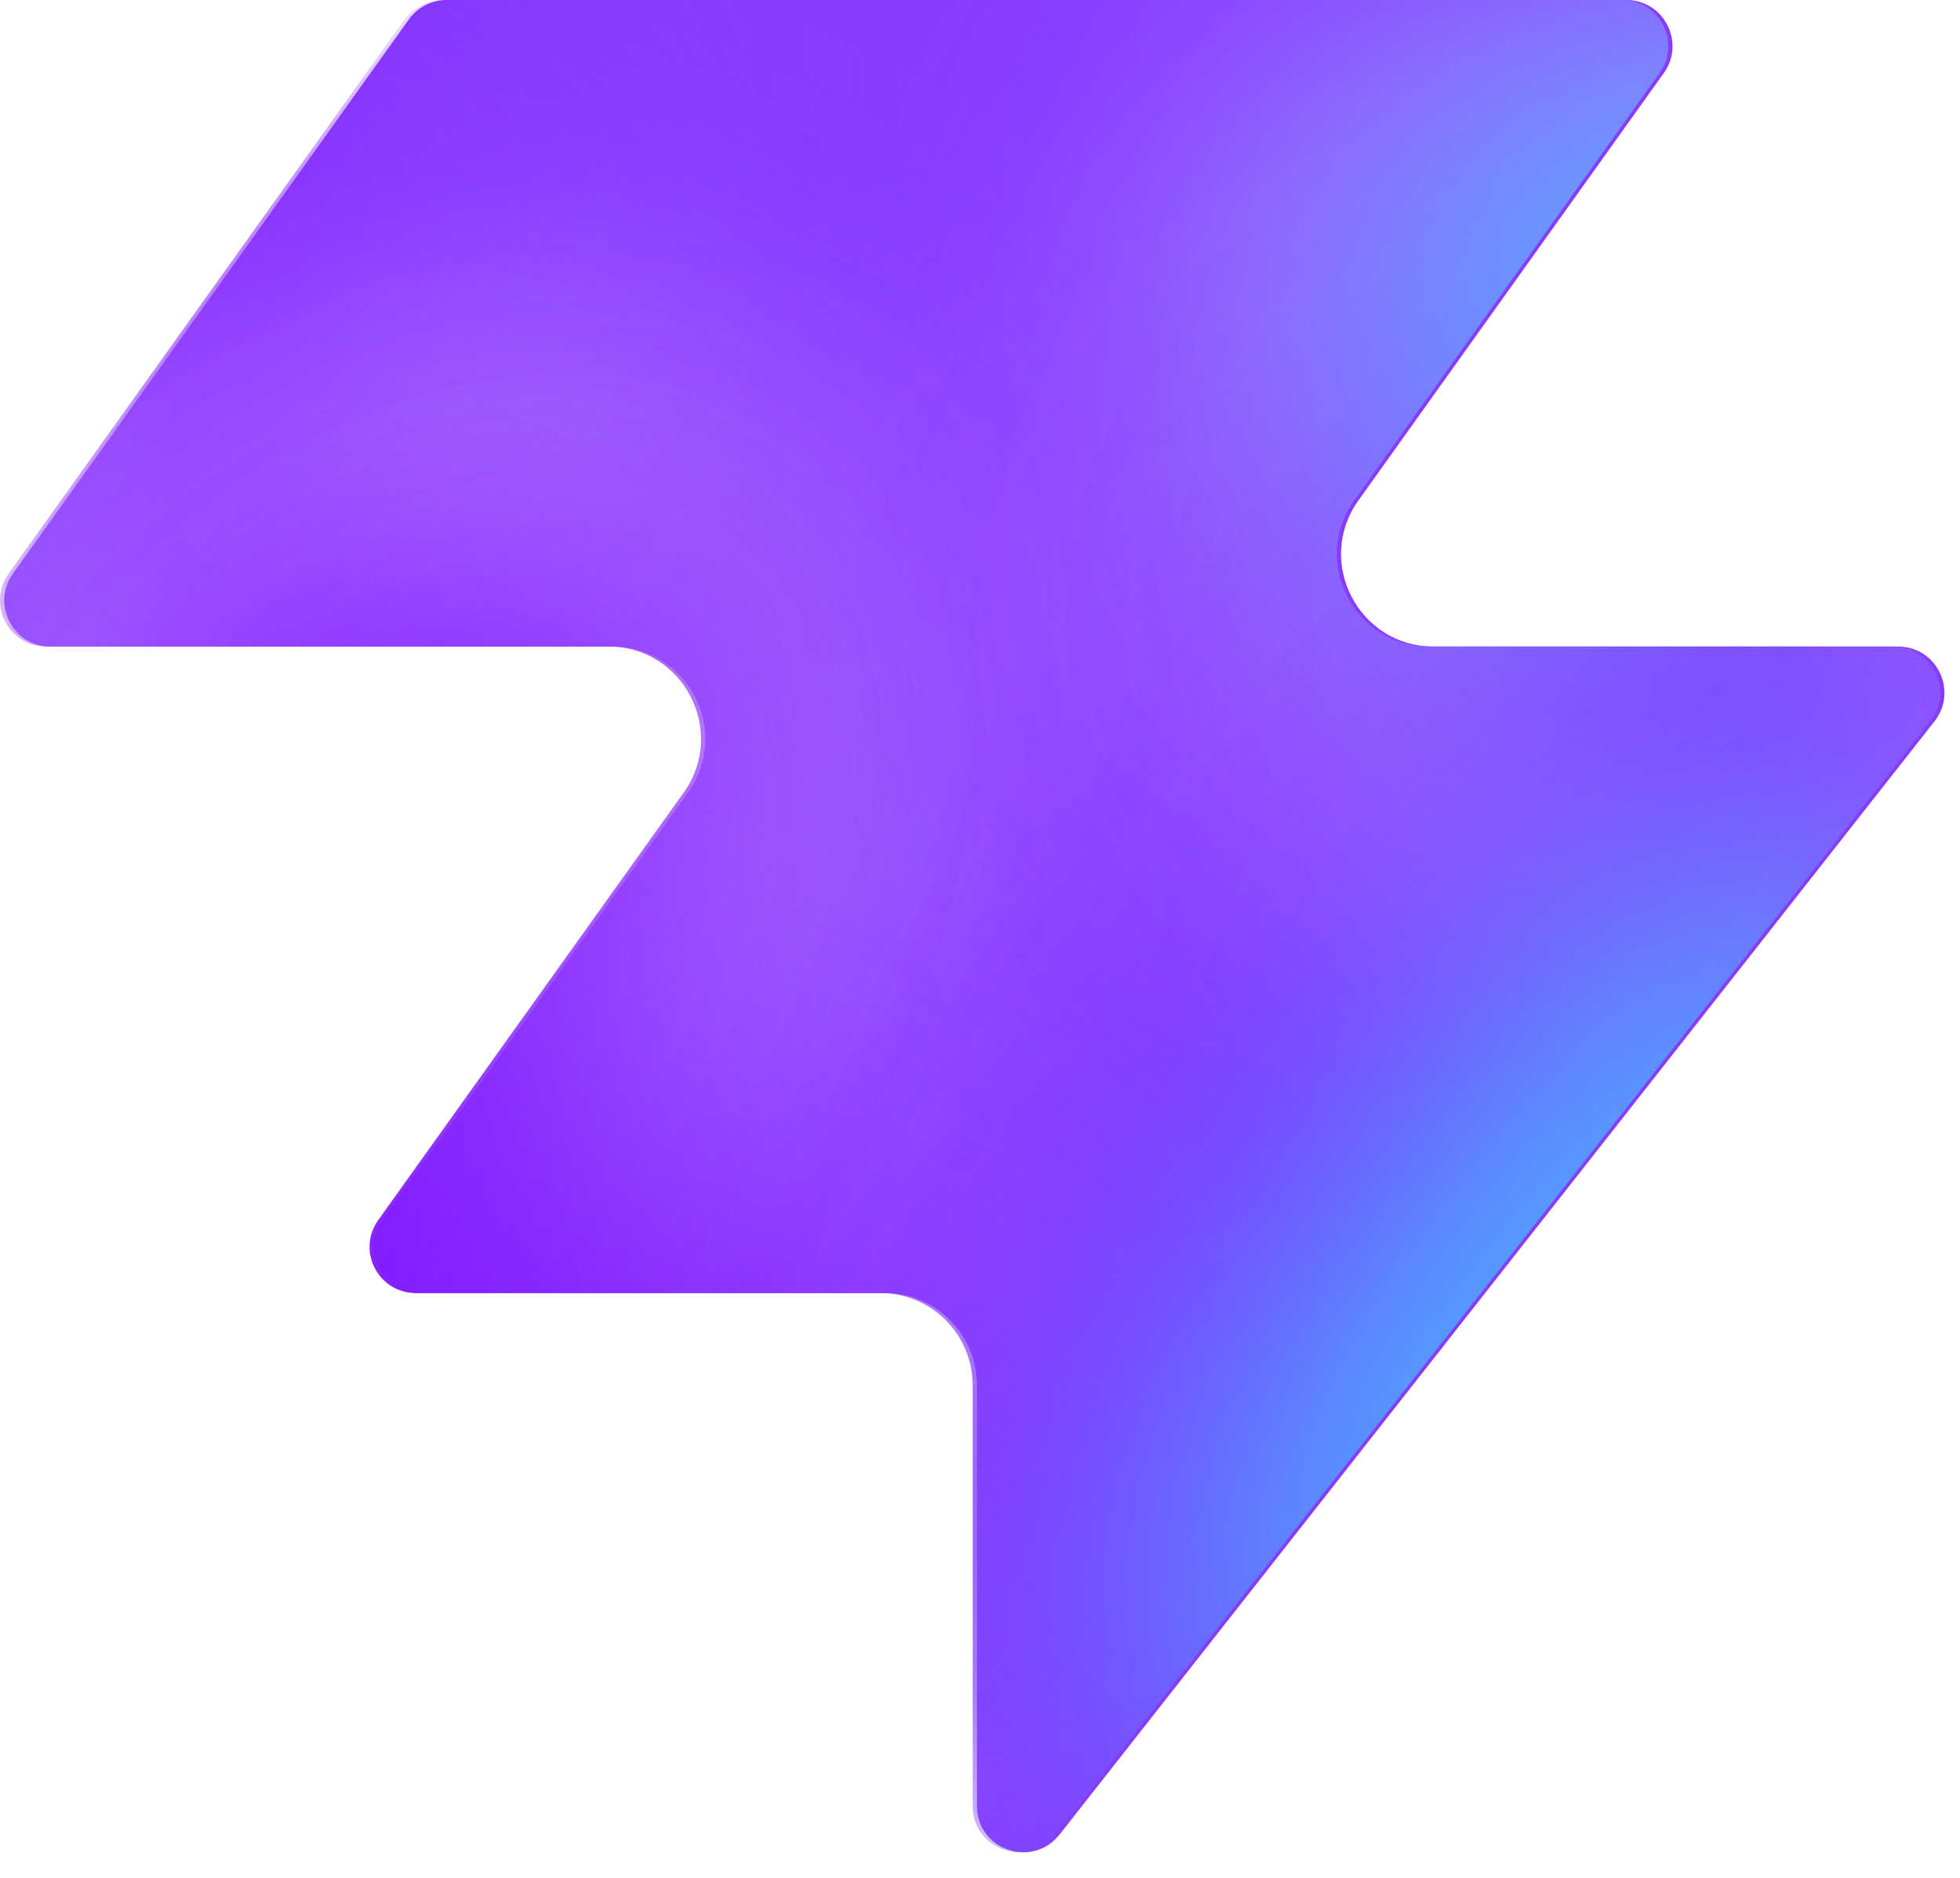
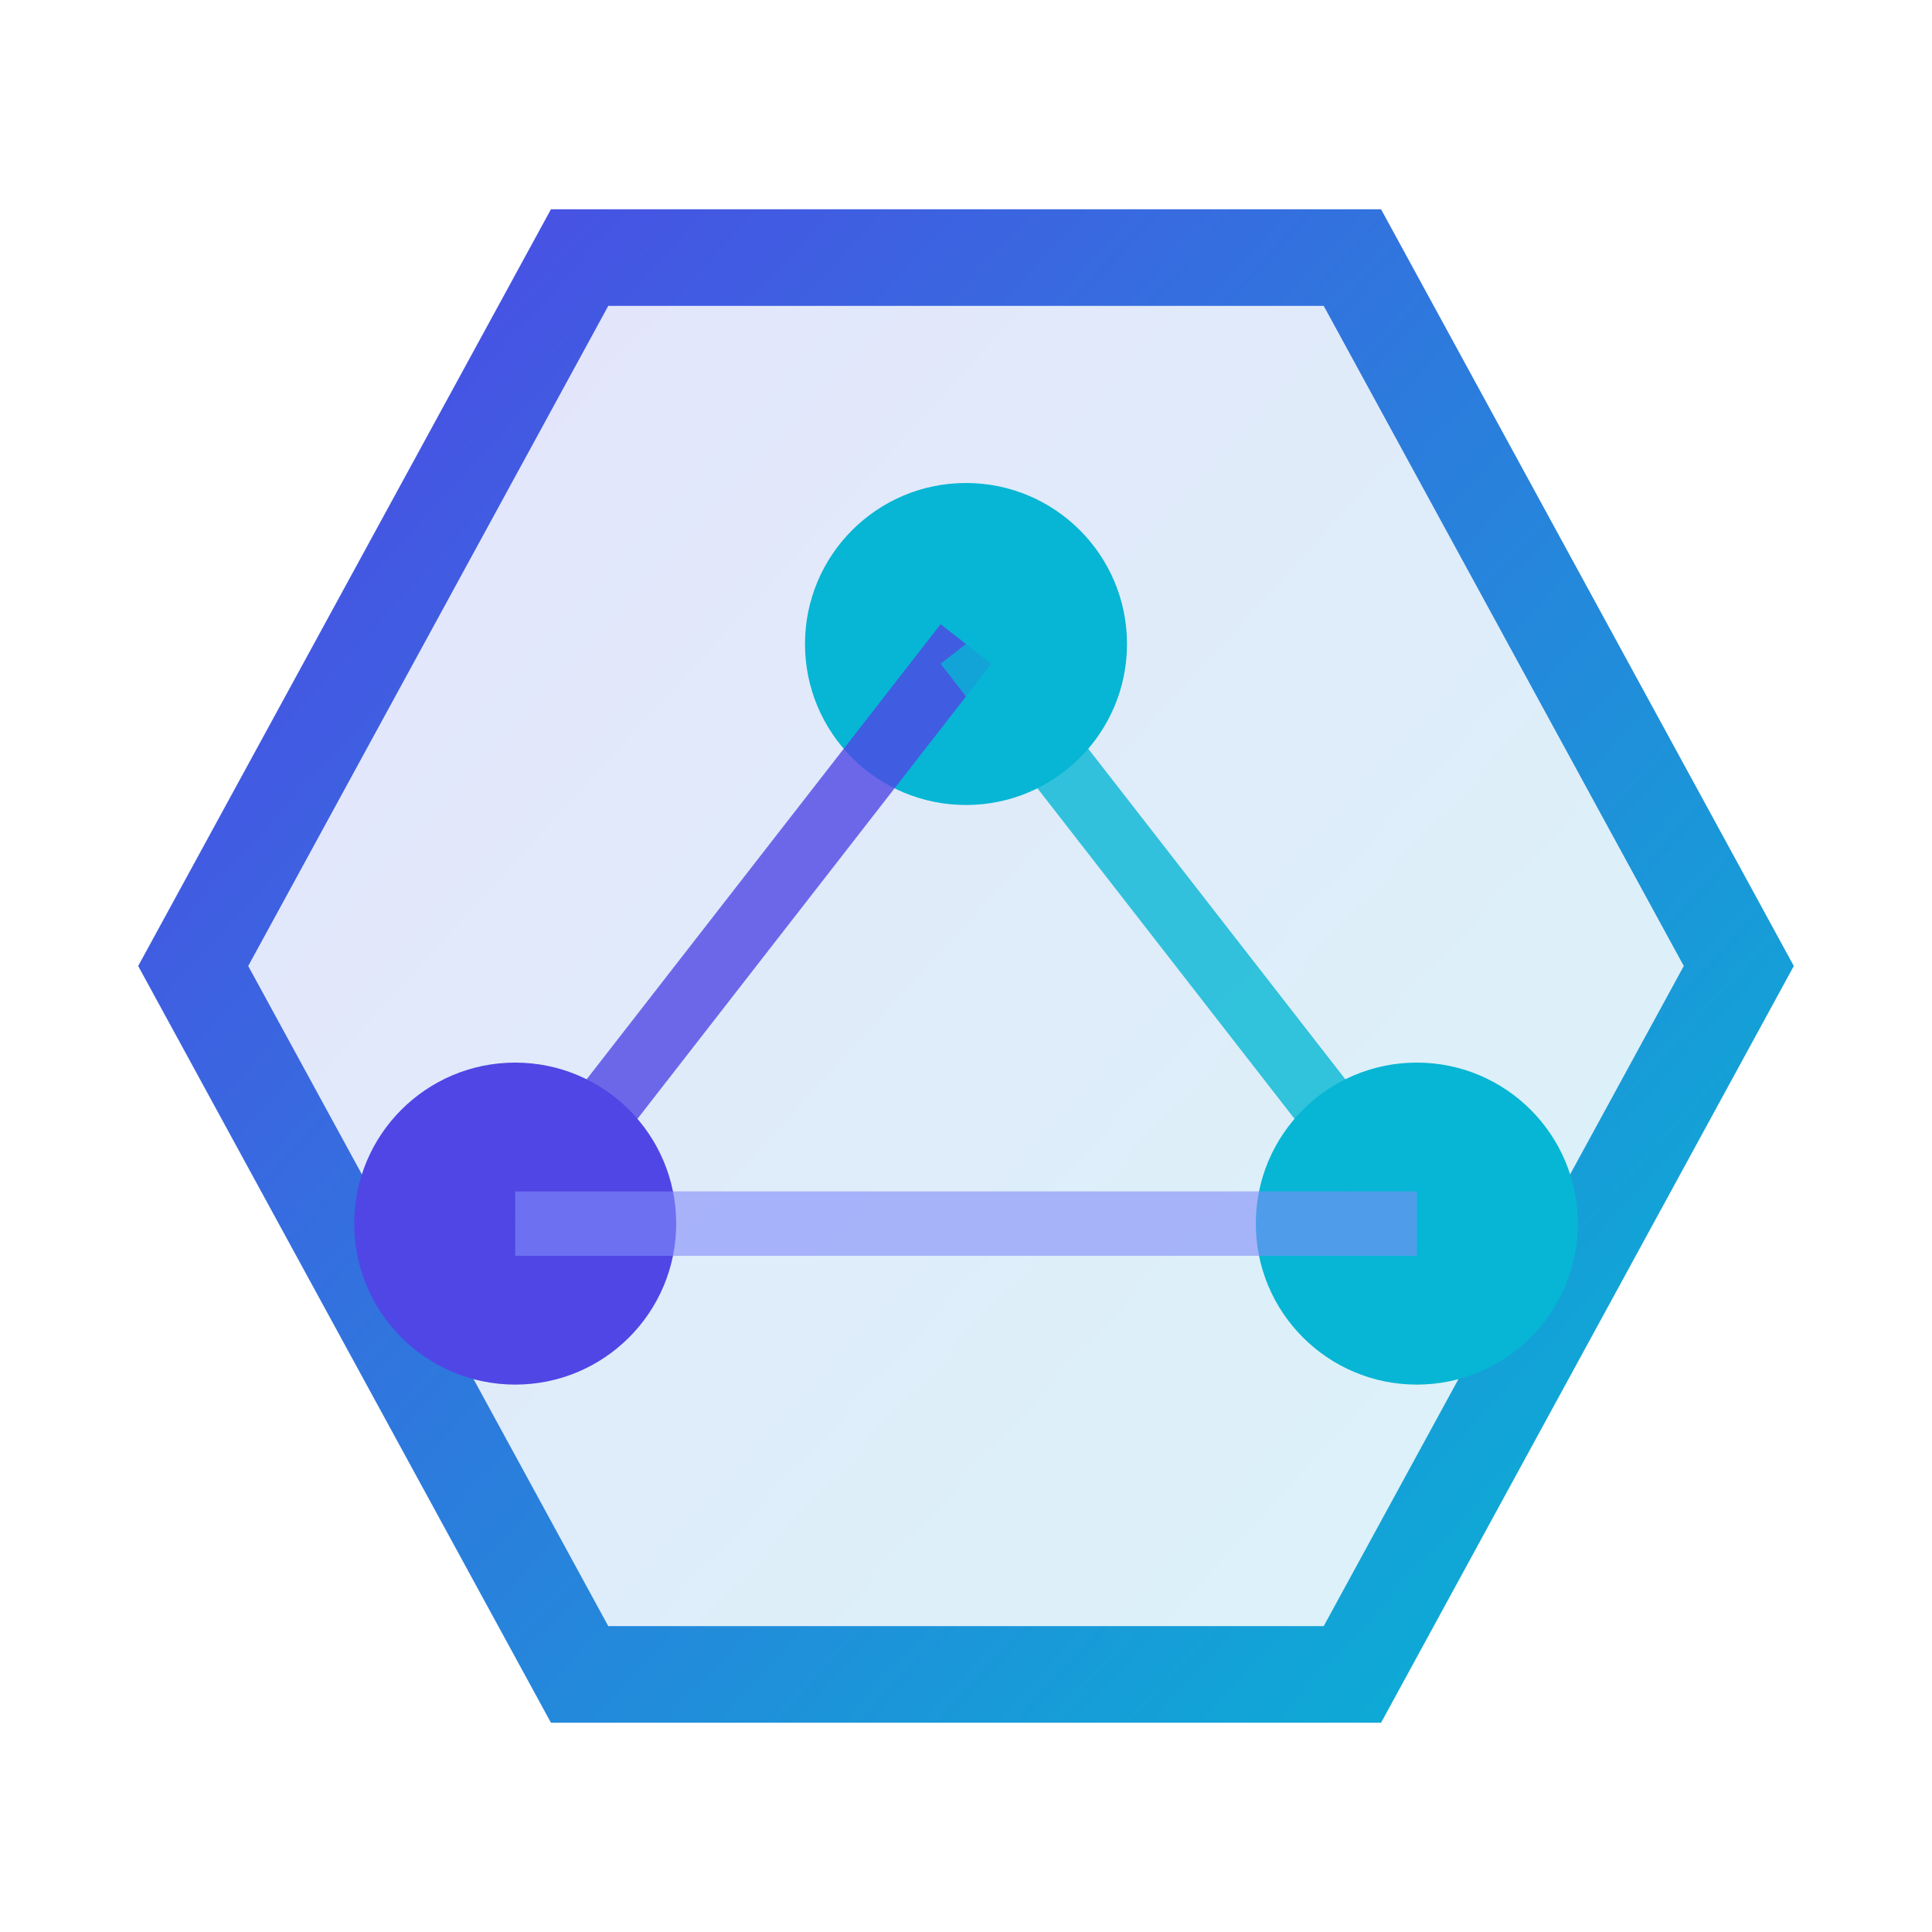
- <svg xmlns="http://www.w3.org/2000/svg" width="48" height="46" fill="none" viewBox="0 0 48 46">
-   <path fill="#863bff" d="M25.946 44.938c-.664.845-2.021.375-2.021-.698V33.937a2.26 2.26 0 0 0-2.262-2.262H10.287c-.92 0-1.456-1.04-.92-1.788l7.48-10.471c1.07-1.497 0-3.578-1.842-3.578H1.237c-.92 0-1.456-1.04-.92-1.788L10.013.474c.214-.297.556-.474.92-.474h28.894c.92 0 1.456 1.04.92 1.788l-7.48 10.471c-1.07 1.498 0 3.579 1.842 3.579h11.377c.943 0 1.473 1.088.89 1.83L25.947 44.94z" style="fill:#863bff;fill:color(display-p3 .525 .23 1);fill-opacity:1" />
-   <mask id="a" width="48" height="46" x="0" y="0" maskUnits="userSpaceOnUse" style="mask-type:alpha">
-     <path fill="#000" d="M25.842 44.938c-.664.844-2.021.375-2.021-.698V33.937a2.26 2.26 0 0 0-2.262-2.262H10.183c-.92 0-1.456-1.04-.92-1.788l7.48-10.471c1.07-1.498 0-3.579-1.842-3.579H1.133c-.92 0-1.456-1.04-.92-1.787L9.91.473c.214-.297.556-.474.92-.474h28.894c.92 0 1.456 1.04.92 1.788l-7.48 10.471c-1.07 1.498 0 3.578 1.842 3.578h11.377c.943 0 1.473 1.088.89 1.832L25.843 44.94z" style="fill:#000;fill-opacity:1" />
-   </mask>
-   <g mask="url(#a)">
-     <g filter="url(#b)">
-       <ellipse cx="5.508" cy="14.704" fill="#ede6ff" rx="5.508" ry="14.704" style="fill:#ede6ff;fill:color(display-p3 .927 .903 1);fill-opacity:1" transform="matrix(.00324 1 1 -.00324 -4.47 31.516)" />
-     </g>
-     <g filter="url(#c)">
-       <ellipse cx="10.399" cy="29.851" fill="#ede6ff" rx="10.399" ry="29.851" style="fill:#ede6ff;fill:color(display-p3 .927 .903 1);fill-opacity:1" transform="matrix(.00324 1 1 -.00324 -39.328 7.883)" />
-     </g>
-     <g filter="url(#d)">
-       <ellipse cx="5.508" cy="30.487" fill="#7e14ff" rx="5.508" ry="30.487" style="fill:#7e14ff;fill:color(display-p3 .492 .077 1);fill-opacity:1" transform="rotate(89.814 -25.913 -14.639)scale(1 -1)" />
-     </g>
-     <g filter="url(#e)">
-       <ellipse cx="5.508" cy="30.599" fill="#7e14ff" rx="5.508" ry="30.599" style="fill:#7e14ff;fill:color(display-p3 .492 .077 1);fill-opacity:1" transform="rotate(89.814 -32.644 -3.334)scale(1 -1)" />
-     </g>
-     <g filter="url(#f)">
-       <ellipse cx="5.508" cy="30.599" fill="#7e14ff" rx="5.508" ry="30.599" style="fill:#7e14ff;fill:color(display-p3 .492 .077 1);fill-opacity:1" transform="matrix(.00324 1 1 -.00324 -34.34 30.47)" />
-     </g>
-     <g filter="url(#g)">
-       <ellipse cx="14.072" cy="22.078" fill="#ede6ff" rx="14.072" ry="22.078" style="fill:#ede6ff;fill:color(display-p3 .927 .903 1);fill-opacity:1" transform="rotate(93.35 24.506 48.493)scale(-1 1)" />
-     </g>
-     <g filter="url(#h)">
-       <ellipse cx="3.47" cy="21.501" fill="#7e14ff" rx="3.47" ry="21.501" style="fill:#7e14ff;fill:color(display-p3 .492 .077 1);fill-opacity:1" transform="rotate(89.009 28.708 47.59)scale(-1 1)" />
-     </g>
-     <g filter="url(#i)">
-       <ellipse cx="3.47" cy="21.501" fill="#7e14ff" rx="3.47" ry="21.501" style="fill:#7e14ff;fill:color(display-p3 .492 .077 1);fill-opacity:1" transform="rotate(89.009 28.708 47.59)scale(-1 1)" />
-     </g>
-     <g filter="url(#j)">
-       <ellipse cx=".387" cy="8.972" fill="#7e14ff" rx="4.407" ry="29.108" style="fill:#7e14ff;fill:color(display-p3 .492 .077 1);fill-opacity:1" transform="rotate(39.51 .387 8.972)" />
-     </g>
-     <g filter="url(#k)">
-       <ellipse cx="47.523" cy="-6.092" fill="#7e14ff" rx="4.407" ry="29.108" style="fill:#7e14ff;fill:color(display-p3 .492 .077 1);fill-opacity:1" transform="rotate(37.892 47.523 -6.092)" />
-     </g>
-     <g filter="url(#l)">
-       <ellipse cx="41.412" cy="6.333" fill="#47bfff" rx="5.971" ry="9.665" style="fill:#47bfff;fill:color(display-p3 .28 .748 1);fill-opacity:1" transform="rotate(37.892 41.412 6.333)" />
-     </g>
-     <g filter="url(#m)">
-       <ellipse cx="-1.879" cy="38.332" fill="#7e14ff" rx="4.407" ry="29.108" style="fill:#7e14ff;fill:color(display-p3 .492 .077 1);fill-opacity:1" transform="rotate(37.892 -1.88 38.332)" />
-     </g>
-     <g filter="url(#n)">
-       <ellipse cx="-1.879" cy="38.332" fill="#7e14ff" rx="4.407" ry="29.108" style="fill:#7e14ff;fill:color(display-p3 .492 .077 1);fill-opacity:1" transform="rotate(37.892 -1.88 38.332)" />
-     </g>
-     <g filter="url(#o)">
-       <ellipse cx="35.651" cy="29.907" fill="#7e14ff" rx="4.407" ry="29.108" style="fill:#7e14ff;fill:color(display-p3 .492 .077 1);fill-opacity:1" transform="rotate(37.892 35.651 29.907)" />
-     </g>
-     <g filter="url(#p)">
-       <ellipse cx="38.418" cy="32.4" fill="#47bfff" rx="5.971" ry="15.297" style="fill:#47bfff;fill:color(display-p3 .28 .748 1);fill-opacity:1" transform="rotate(37.892 38.418 32.4)" />
-     </g>
+ <svg xmlns="http://www.w3.org/2000/svg" viewBox="7 0 30 30" fill="none">
+   <g>
+     <path d="M16 4 L28 4 L34 15 L28 26 L16 26 L10 15 Z" fill="url(#hg)" opacity="0.15" />
+     <path d="M16 4 L28 4 L34 15 L28 26 L16 26 L10 15 Z" stroke="url(#hg)" stroke-width="1.5" fill="none" />
+     <circle cx="22" cy="10" r="2.5" fill="#06B6D4" />
+     <circle cx="15" cy="19" r="2.5" fill="#4F46E5" />
+     <circle cx="29" cy="19" r="2.5" fill="#06B6D4" />
+     <line x1="22" y1="10" x2="15" y2="19" stroke="#4F46E5" stroke-width="1" opacity="0.8" />
+     <line x1="22" y1="10" x2="29" y2="19" stroke="#06B6D4" stroke-width="1" opacity="0.8" />
+     <line x1="15" y1="19" x2="29" y2="19" stroke="#818CF8" stroke-width="1" opacity="0.6" />
  </g>
+   <text x="42" y="24" font-family="Inter, -apple-system, sans-serif" font-size="18" font-weight="700" fill="#0D1B3E" letter-spacing="-0.5">rensoft</text>
+   <text x="142" y="24" font-family="Inter, -apple-system, sans-serif" font-size="18" font-weight="400" fill="#4F46E5">labs</text>
  <defs>
-     <filter id="b" width="60.045" height="41.654" x="-19.77" y="16.149" color-interpolation-filters="sRGB" filterUnits="userSpaceOnUse">
-       <feFlood flood-opacity="0" result="BackgroundImageFix" />
-       <feBlend in="SourceGraphic" in2="BackgroundImageFix" result="shape" />
-       <feGaussianBlur result="effect1_foregroundBlur_2002_17158" stdDeviation="7.659" />
-     </filter>
-     <filter id="c" width="90.34" height="51.437" x="-54.613" y="-7.533" color-interpolation-filters="sRGB" filterUnits="userSpaceOnUse">
-       <feFlood flood-opacity="0" result="BackgroundImageFix" />
-       <feBlend in="SourceGraphic" in2="BackgroundImageFix" result="shape" />
-       <feGaussianBlur result="effect1_foregroundBlur_2002_17158" stdDeviation="7.659" />
-     </filter>
-     <filter id="d" width="79.355" height="29.4" x="-49.64" y="2.03" color-interpolation-filters="sRGB" filterUnits="userSpaceOnUse">
-       <feFlood flood-opacity="0" result="BackgroundImageFix" />
-       <feBlend in="SourceGraphic" in2="BackgroundImageFix" result="shape" />
-       <feGaussianBlur result="effect1_foregroundBlur_2002_17158" stdDeviation="4.596" />
-     </filter>
-     <filter id="e" width="79.579" height="29.4" x="-45.045" y="20.029" color-interpolation-filters="sRGB" filterUnits="userSpaceOnUse">
-       <feFlood flood-opacity="0" result="BackgroundImageFix" />
-       <feBlend in="SourceGraphic" in2="BackgroundImageFix" result="shape" />
-       <feGaussianBlur result="effect1_foregroundBlur_2002_17158" stdDeviation="4.596" />
-     </filter>
-     <filter id="f" width="79.579" height="29.4" x="-43.513" y="21.178" color-interpolation-filters="sRGB" filterUnits="userSpaceOnUse">
-       <feFlood flood-opacity="0" result="BackgroundImageFix" />
-       <feBlend in="SourceGraphic" in2="BackgroundImageFix" result="shape" />
-       <feGaussianBlur result="effect1_foregroundBlur_2002_17158" stdDeviation="4.596" />
-     </filter>
-     <filter id="g" width="74.749" height="58.852" x="15.756" y="-17.901" color-interpolation-filters="sRGB" filterUnits="userSpaceOnUse">
-       <feFlood flood-opacity="0" result="BackgroundImageFix" />
-       <feBlend in="SourceGraphic" in2="BackgroundImageFix" result="shape" />
-       <feGaussianBlur result="effect1_foregroundBlur_2002_17158" stdDeviation="7.659" />
-     </filter>
-     <filter id="h" width="61.377" height="25.362" x="23.548" y="2.284" color-interpolation-filters="sRGB" filterUnits="userSpaceOnUse">
-       <feFlood flood-opacity="0" result="BackgroundImageFix" />
-       <feBlend in="SourceGraphic" in2="BackgroundImageFix" result="shape" />
-       <feGaussianBlur result="effect1_foregroundBlur_2002_17158" stdDeviation="4.596" />
-     </filter>
-     <filter id="i" width="61.377" height="25.362" x="23.548" y="2.284" color-interpolation-filters="sRGB" filterUnits="userSpaceOnUse">
-       <feFlood flood-opacity="0" result="BackgroundImageFix" />
-       <feBlend in="SourceGraphic" in2="BackgroundImageFix" result="shape" />
-       <feGaussianBlur result="effect1_foregroundBlur_2002_17158" stdDeviation="4.596" />
-     </filter>
-     <filter id="j" width="56.045" height="63.649" x="-27.636" y="-22.853" color-interpolation-filters="sRGB" filterUnits="userSpaceOnUse">
-       <feFlood flood-opacity="0" result="BackgroundImageFix" />
-       <feBlend in="SourceGraphic" in2="BackgroundImageFix" result="shape" />
-       <feGaussianBlur result="effect1_foregroundBlur_2002_17158" stdDeviation="4.596" />
-     </filter>
-     <filter id="k" width="54.814" height="64.646" x="20.116" y="-38.415" color-interpolation-filters="sRGB" filterUnits="userSpaceOnUse">
-       <feFlood flood-opacity="0" result="BackgroundImageFix" />
-       <feBlend in="SourceGraphic" in2="BackgroundImageFix" result="shape" />
-       <feGaussianBlur result="effect1_foregroundBlur_2002_17158" stdDeviation="4.596" />
-     </filter>
-     <filter id="l" width="33.541" height="35.313" x="24.641" y="-11.323" color-interpolation-filters="sRGB" filterUnits="userSpaceOnUse">
-       <feFlood flood-opacity="0" result="BackgroundImageFix" />
-       <feBlend in="SourceGraphic" in2="BackgroundImageFix" result="shape" />
-       <feGaussianBlur result="effect1_foregroundBlur_2002_17158" stdDeviation="4.596" />
-     </filter>
-     <filter id="m" width="54.814" height="64.646" x="-29.286" y="6.009" color-interpolation-filters="sRGB" filterUnits="userSpaceOnUse">
-       <feFlood flood-opacity="0" result="BackgroundImageFix" />
-       <feBlend in="SourceGraphic" in2="BackgroundImageFix" result="shape" />
-       <feGaussianBlur result="effect1_foregroundBlur_2002_17158" stdDeviation="4.596" />
-     </filter>
-     <filter id="n" width="54.814" height="64.646" x="-29.286" y="6.009" color-interpolation-filters="sRGB" filterUnits="userSpaceOnUse">
-       <feFlood flood-opacity="0" result="BackgroundImageFix" />
-       <feBlend in="SourceGraphic" in2="BackgroundImageFix" result="shape" />
-       <feGaussianBlur result="effect1_foregroundBlur_2002_17158" stdDeviation="4.596" />
-     </filter>
-     <filter id="o" width="54.814" height="64.646" x="8.244" y="-2.416" color-interpolation-filters="sRGB" filterUnits="userSpaceOnUse">
-       <feFlood flood-opacity="0" result="BackgroundImageFix" />
-       <feBlend in="SourceGraphic" in2="BackgroundImageFix" result="shape" />
-       <feGaussianBlur result="effect1_foregroundBlur_2002_17158" stdDeviation="4.596" />
-     </filter>
-     <filter id="p" width="39.409" height="43.623" x="18.713" y="10.588" color-interpolation-filters="sRGB" filterUnits="userSpaceOnUse">
-       <feFlood flood-opacity="0" result="BackgroundImageFix" />
-       <feBlend in="SourceGraphic" in2="BackgroundImageFix" result="shape" />
-       <feGaussianBlur result="effect1_foregroundBlur_2002_17158" stdDeviation="4.596" />
-     </filter>
+     <linearGradient id="hg" x1="10" y1="4" x2="34" y2="26" gradientUnits="userSpaceOnUse">
+       <stop offset="0%" stop-color="#4F46E5" />
+       <stop offset="100%" stop-color="#06B6D4" />
+     </linearGradient>
  </defs>
</svg>
